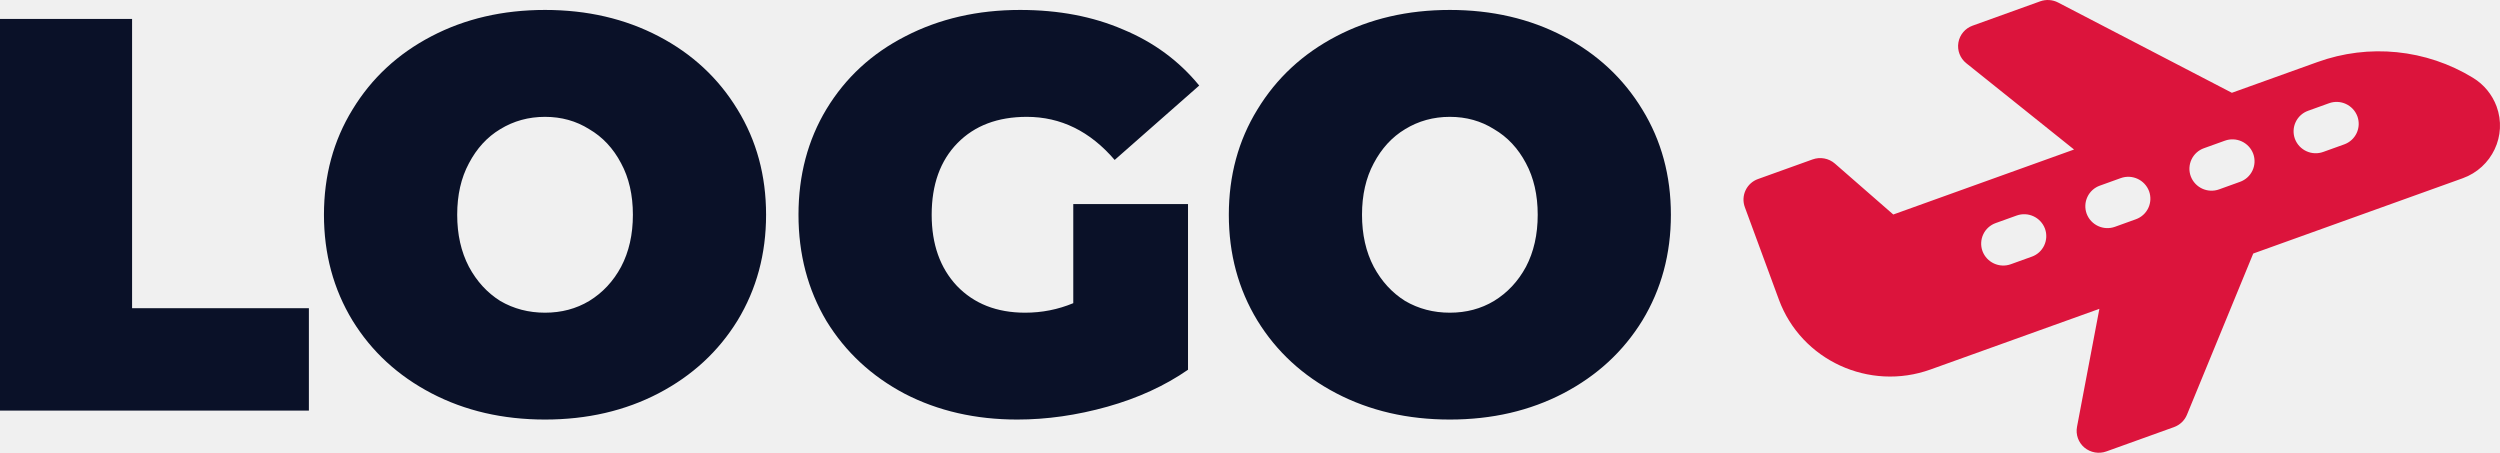
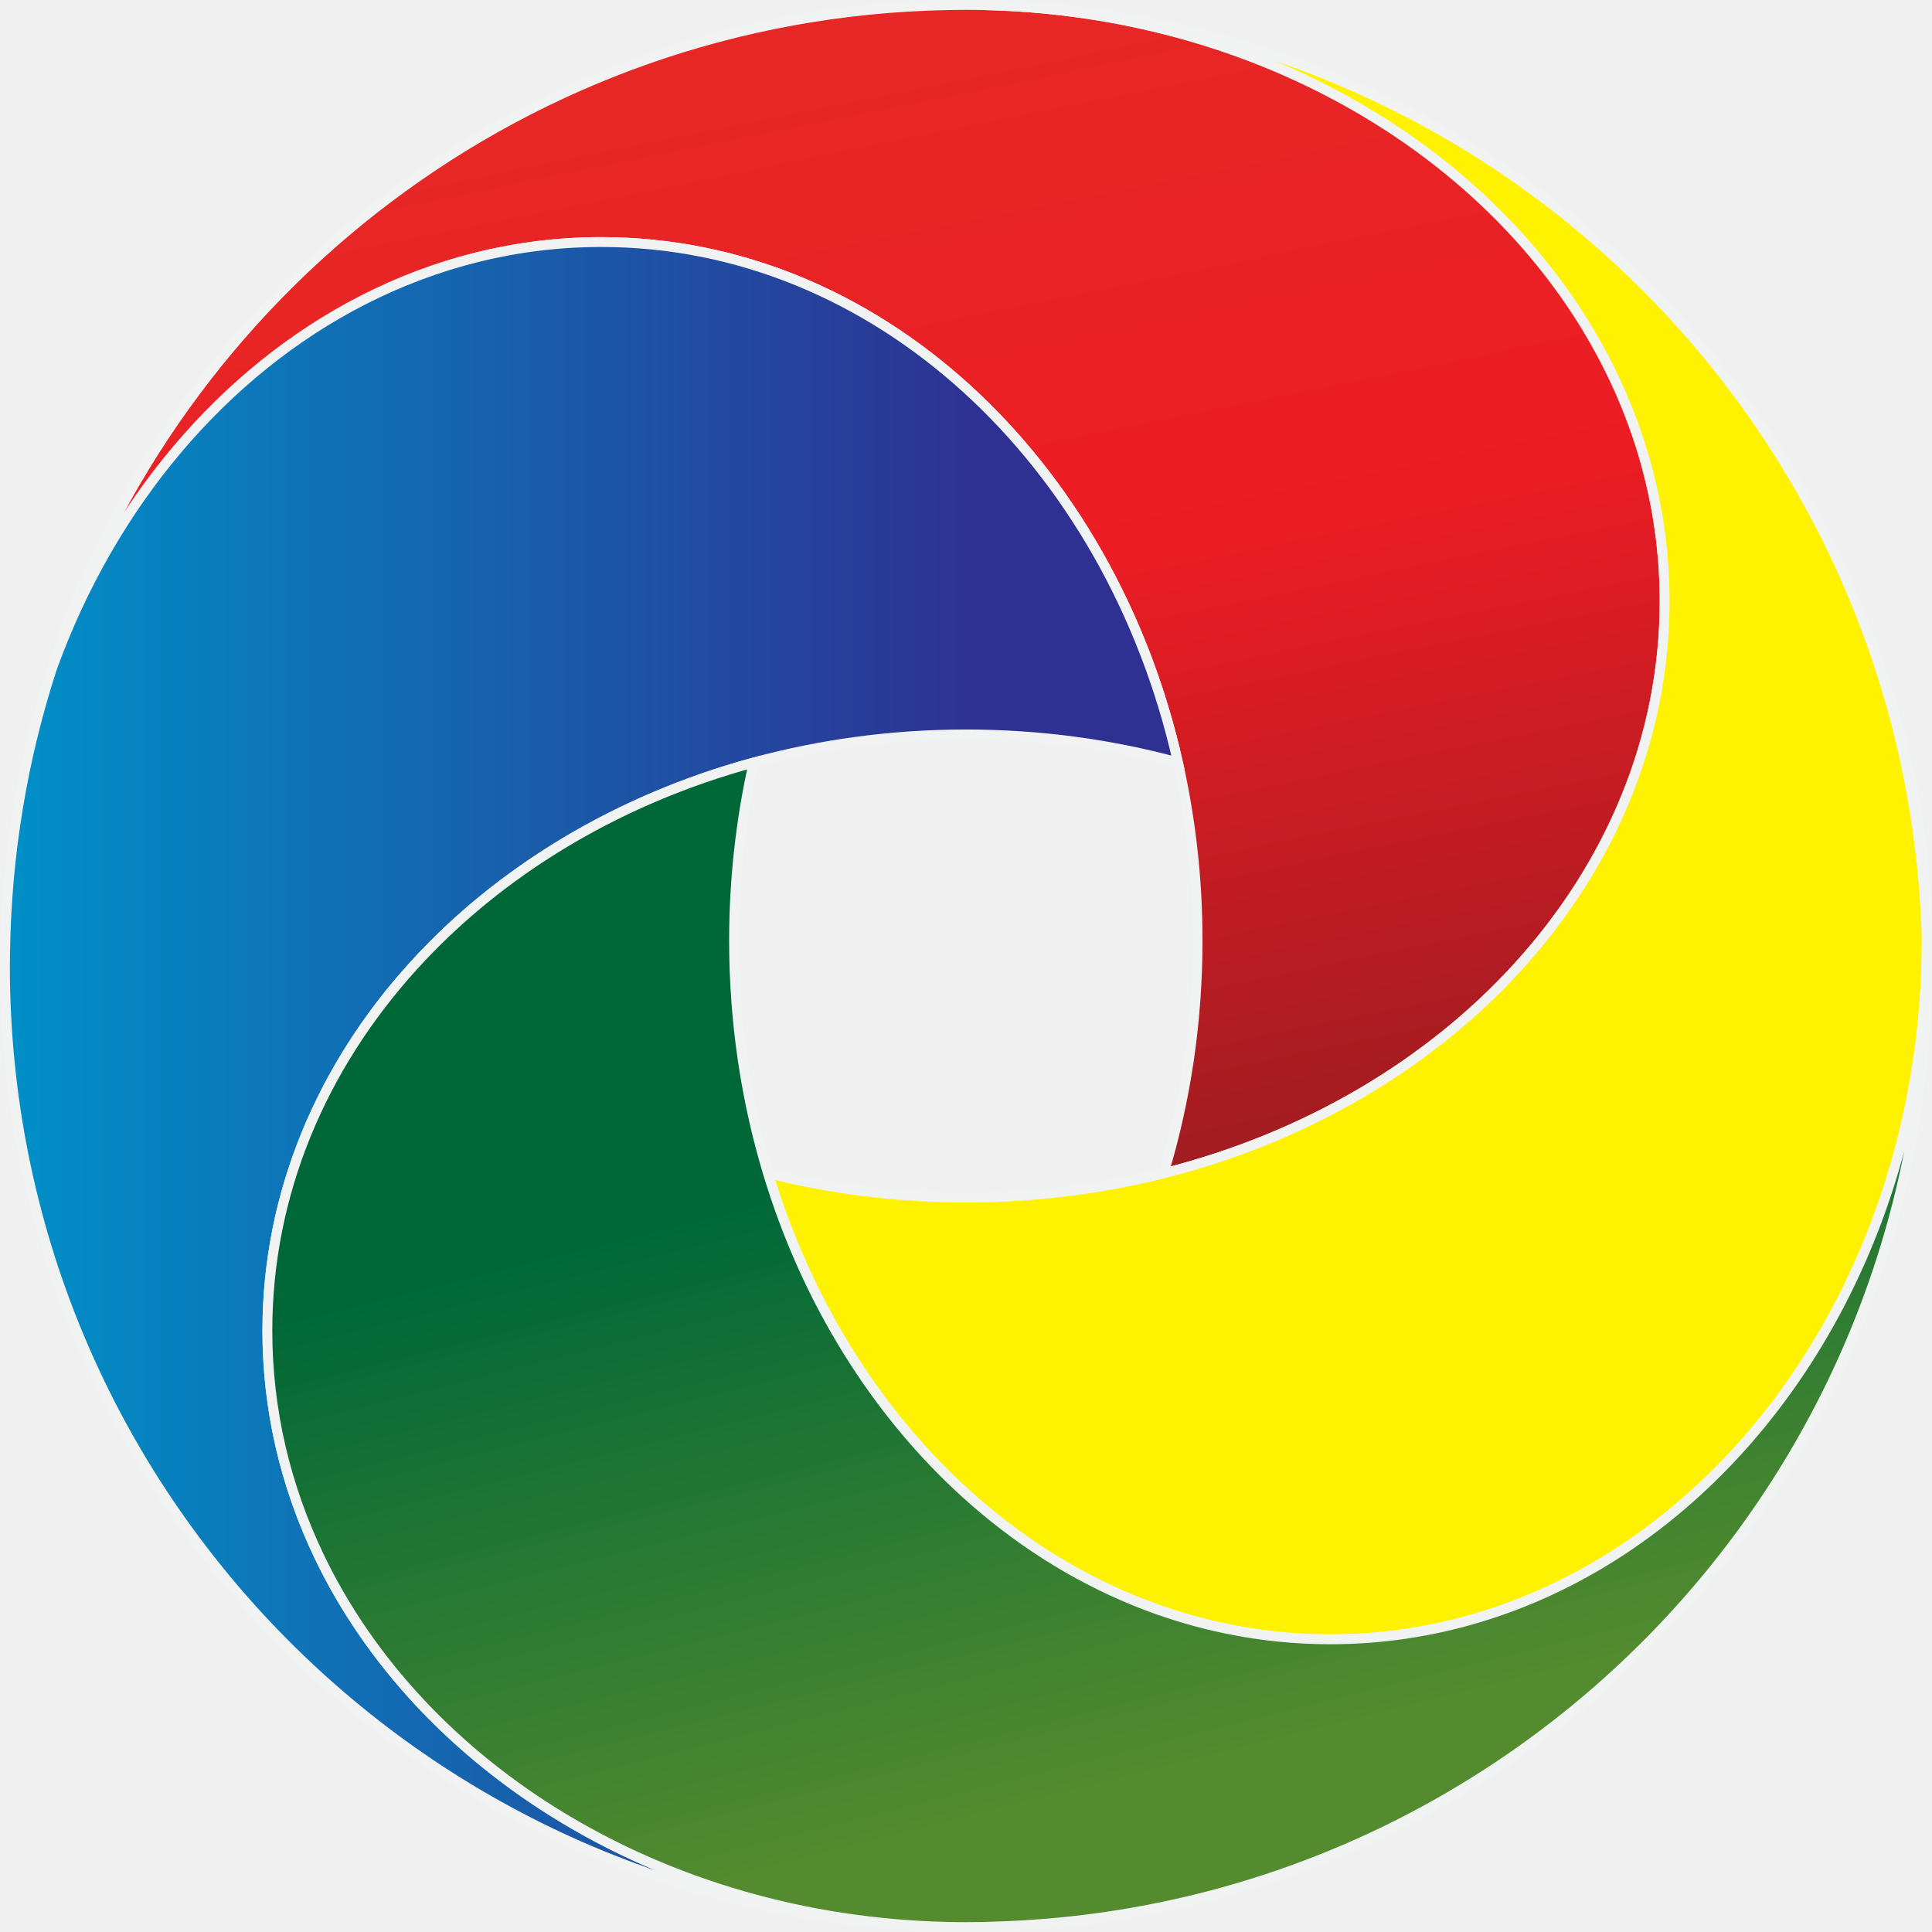
- <svg xmlns="http://www.w3.org/2000/svg" viewBox="0 0 47.283 8.563">
-   <g style="line-height:.8">
-     <path class="logo" d="M0 .358h2.498v5.471h3.344v1.937H0zm10.308 7.577q-1.196 0-2.148-.497-.953-.498-1.493-1.376-.54-.889-.54-2t.54-1.99q.54-.889 1.493-1.386.952-.498 2.148-.498 1.196 0 2.149.498.952.497 1.492 1.386.54.879.54 1.99t-.54 2q-.54.878-1.492 1.376-.953.497-2.149.497zm0-2.021q.466 0 .836-.222.381-.233.603-.646.223-.423.223-.984 0-.561-.223-.974-.222-.423-.603-.645-.37-.233-.836-.233-.466 0-.847.233-.37.222-.592.645-.222.413-.222.974 0 .56.222.984.222.413.592.646.381.222.847.222zm9.991-2.054h2.17v3.133q-.657.455-1.525.699-.867.243-1.704.243-1.185 0-2.127-.487-.942-.497-1.481-1.375-.53-.89-.53-2.011 0-1.122.53-2 .54-.89 1.492-1.376.963-.498 2.17-.498 1.09 0 1.947.37.868.36 1.44 1.06l-1.599 1.407q-.699-.815-1.662-.815-.825 0-1.312.497-.487.498-.487 1.355 0 .836.476 1.344.487.508 1.292.508.476 0 .91-.18zm7.122 4.075q-1.196 0-2.148-.497-.953-.498-1.492-1.376-.54-.889-.54-2t.54-1.99q.54-.889 1.492-1.386.952-.498 2.148-.498 1.196 0 2.149.498.952.497 1.492 1.386.54.879.54 1.99t-.54 2q-.54.878-1.492 1.376-.953.497-2.149.497zm0-2.021q.466 0 .836-.222.381-.233.604-.646.222-.423.222-.984 0-.561-.222-.974-.223-.423-.604-.645-.37-.233-.836-.233-.465 0-.846.233-.37.222-.593.645-.222.413-.222.974 0 .56.222.984.222.413.593.646.38.222.846.222z" style="line-height:1;-inkscape-font-specification:Montserrat" aria-label="LOGO" font-weight="400" font-size="10.583" font-family="Montserrat" letter-spacing="0" word-spacing="0" stroke-width=".265" fill="#0a1128" />
+ <svg xmlns="http://www.w3.org/2000/svg" version="1.1" id="Livello_1" x="0px" y="0px" width="588px" height="588px" viewBox="20.267 102.757 588 588" enable-background="new 20.267 102.757 588 588" xml:space="preserve">
+   <g>
+     <path fill="#FFFFFF" stroke="#F1F2F2" stroke-width="3" stroke-miterlimit="10" d="M314.267,104.257h-0.006H314.267z" />
+     <path fill="#FFFFFF" stroke="#F1F2F2" stroke-width="3" stroke-miterlimit="10" d="M593.641,309.856   c7.779,25.038,12.282,51.518,13.015,78.938C606.627,360.895,602.006,334.259,593.641,309.856z" />
+     <path fill="#FFFFFF" stroke="#F1F2F2" stroke-width="3" stroke-miterlimit="10" d="M320.269,689.182   c-1.997,0.04-3.995,0.076-6.002,0.076C316.274,689.258,318.274,689.229,320.269,689.182z" />
+     <path fill="#FFFFFF" stroke="#F1F2F2" stroke-width="3" stroke-miterlimit="10" d="M314.267,689.258   c-2.007,0-4.005-0.036-6.002-0.076C310.259,689.229,312.259,689.258,314.267,689.258z" />
+     <path fill="#FFFFFF" stroke="#F1F2F2" stroke-width="3" stroke-miterlimit="10" d="M308.266,104.333   c1.995-0.04,3.991-0.076,5.995-0.076C312.256,104.257,310.258,104.286,308.266,104.333z" />
+     <path fill="#FFFFFF" stroke="#F1F2F2" stroke-width="3" stroke-miterlimit="10" d="M314.268,104.257   C314.268,104.257,314.268,104.257,314.268,104.257c2.007,0,4.005,0.036,6.003,0.076   C318.275,104.286,316.275,104.257,314.268,104.257z" />
+     <linearGradient id="SVGID_1_" gradientUnits="userSpaceOnUse" x1="241.317" y1="737.666" x2="389.318" y2="5.663" gradientTransform="matrix(1 0 0 -1 -6 797)">
+       <stop offset="0.1" style="stop-color:#E62725" />
+       <stop offset="0.309" style="stop-color:#ED1C24" />
+       <stop offset="1" style="stop-color:#1C1B1C" />
+     </linearGradient>
+     <path fill="url(#SVGID_1_)" stroke="#F1F2F2" stroke-width="3" stroke-miterlimit="10" d="M497.885,194.197   c-35.951-52.42-101.821-88.07-177.614-89.864c-1.998-0.041-3.996-0.076-6.004-0.076c-0.002,0-0.004,0-0.006,0   c-2.004,0-4,0.036-5.995,0.076c-127.188,2.562-234.438,86.301-272.078,201.532c18.136-49.932,52.107-90.06,94.523-111.756   c22.219-11.365,46.75-17.683,72.544-17.683c41.792,0,80.278,16.559,110.958,44.369c31.15,28.237,54.245,68.078,64.56,113.999   c3.892,17.322,5.973,35.505,5.973,54.259c0,24.827-3.645,48.653-10.319,70.803c43.404-10.909,81.033-33.316,108.05-63.098   c27.84-30.689,44.418-69.196,44.418-111.013C526.894,252.353,516.317,221.074,497.885,194.197z" />
+     <path fill="#FFF200" stroke="#F1F2F2" stroke-width="3" stroke-miterlimit="10" d="M606.655,388.794   c-0.732-27.42-5.235-53.9-13.015-78.938c-36.443-117.287-144.715-202.931-273.37-205.523   c75.793,1.793,141.663,37.444,177.614,89.864c18.433,26.877,29.009,58.156,29.009,91.548c0,41.817-16.578,80.324-44.418,111.013   c-27.017,29.781-64.646,52.188-108.05,63.098c-19.077,4.795-39.263,7.38-60.159,7.38c-20.939,0-41.165-2.596-60.276-7.41   c11.732,38.949,32.869,72.69,60.221,97.485c30.68,27.81,69.165,44.369,110.956,44.369c31.125,0,60.417-9.186,86.018-25.359   c56.843-35.912,95.473-106.302,95.473-187.267C606.658,388.967,606.655,388.881,606.655,388.794z" />
+     <g>
+       <linearGradient id="SVGID_2_" gradientUnits="userSpaceOnUse" x1="309.967" y1="107.889" x2="314.265" y2="107.889" gradientTransform="matrix(1 0 0 -1 -6 797)">
+         <stop offset="0" style="stop-color:#0090C7" />
+         <stop offset="0.833" style="stop-color:#2E3192" />
+       </linearGradient>
+       <path fill="url(#SVGID_2_)" stroke="#F1F2F2" stroke-width="3" stroke-miterlimit="10" d="M303.966,689.041    c1.429,0.059,2.862,0.106,4.298,0.141C306.828,689.152,305.398,689.091,303.966,689.041z" />
+       <linearGradient id="SVGID_3_" gradientUnits="userSpaceOnUse" x1="27.767" y1="364.267" x2="384.772" y2="364.267" gradientTransform="matrix(1 0 0 -1 -6 797)">
+         <stop offset="0" style="stop-color:#0090C7" />
+         <stop offset="0.833" style="stop-color:#2E3192" />
+       </linearGradient>
+       <path fill="url(#SVGID_3_)" stroke="#F1F2F2" stroke-width="3" stroke-miterlimit="10" d="M249.646,334.825    c20.38-5.543,42.089-8.545,64.622-8.545c22.49,0,44.159,2.99,64.505,8.513c-10.314-45.92-33.409-85.761-64.56-113.999    c-30.68-27.81-69.166-44.369-110.958-44.369c-25.794,0-50.325,6.318-72.544,17.683c-42.417,21.696-76.387,61.824-94.523,111.756    c-8.998,27.543-14.013,56.882-14.375,87.344c-0.014,1.183-0.045,2.361-0.045,3.547c0,158.094,125.431,286.855,282.199,292.285    c-84.513-3.441-156.088-48.998-186.572-112.624c-10.147-21.179-15.754-44.354-15.754-68.649c0-41.816,16.579-80.322,44.418-111.01    C172.146,368.001,208.125,346.119,249.646,334.825z" />
+     </g>
+     <linearGradient id="SVGID_4_" gradientUnits="userSpaceOnUse" x1="282.732" y1="647.426" x2="404.732" y2="161.426" gradientTransform="matrix(1 0 0 -1 -6 797)">
+       <stop offset="0.605" style="stop-color:#006838" />
+       <stop offset="1" style="stop-color:#538B2E" />
+     </linearGradient>
+     <path fill="url(#SVGID_4_)" stroke="#F1F2F2" stroke-width="3" stroke-miterlimit="10" d="M606.767,396.756   c0-2.662-0.04-5.315-0.111-7.961c0,0.086,0.003,0.172,0.003,0.259c0,80.965-38.63,151.355-95.473,187.267   c-25.601,16.174-54.893,25.359-86.018,25.359c-41.791,0-80.276-16.56-110.956-44.369c-27.353-24.795-48.489-58.536-60.221-97.485   c-6.669-22.141-10.311-45.956-10.311-70.772c0-18.743,2.079-36.915,5.965-54.228c-41.521,11.294-77.5,33.176-103.587,61.933   c-27.84,30.688-44.418,69.193-44.418,111.01c0,24.296,5.607,47.471,15.754,68.649c31,64.702,104.491,110.721,190.87,112.765   c1.997,0.04,3.995,0.076,6.002,0.076s4.005-0.036,6.002-0.076c1.438-0.034,2.87-0.082,4.301-0.141   C481.337,683.61,606.767,554.849,606.767,396.756z" />
+     <linearGradient id="SVGID_5_" gradientUnits="userSpaceOnUse" x1="249.68" y1="400.242" x2="390.745" y2="400.242" gradientTransform="matrix(1 0 0 -1 -6 797)">
+       <stop offset="0" style="stop-color:#FFFFFF" />
+       <stop offset="1" style="stop-color:#000000" />
+     </linearGradient>
+     <path fill="url(#SVGID_5_)" fill-opacity="0" d="M378.772,334.793c-20.346-5.523-42.015-8.513-64.505-8.513   c-22.533,0-44.242,3.002-64.622,8.545c-3.887,17.313-5.965,35.485-5.965,54.228c0,24.816,3.641,48.631,10.311,70.772   c19.111,4.814,39.337,7.41,60.276,7.41c20.896,0,41.082-2.585,60.159-7.38c6.675-22.15,10.319-45.977,10.319-70.803   C384.745,370.298,382.664,352.115,378.772,334.793z" />
  </g>
-   <path class="plane" d="M47.218 2.012a1.068 1.068 0 00-.445-.54 3.415 3.415 0 00-2.946-.297l-1.615.58L38.926.048a.424.424 0 00-.339-.023l-1.278.46a.412.412 0 00-.12.711l2.038 1.632-3.419 1.229-1.104-.963a.424.424 0 00-.422-.079l-1.032.371a.413.413 0 00-.25.531l.645 1.751c.422 1.145 1.708 1.738 2.868 1.32l3.193-1.147-.423 2.231a.412.412 0 00.14.393.424.424 0 00.415.073l1.279-.46c.111-.04.2-.124.245-.233l1.254-3.05 3.96-1.423c.557-.2.845-.81.642-1.36zm-8.792 2.843l-.394.142a.42.42 0 01-.537-.248.413.413 0 01.25-.53l.395-.142a.42.42 0 01.537.248.413.413 0 01-.25.53zm1.97-.708l-.394.142a.42.42 0 01-.537-.248.413.413 0 01.25-.53l.394-.142a.42.42 0 01.537.248.413.413 0 01-.25.53zm1.97-.708l-.394.142a.42.42 0 01-.538-.247.413.413 0 01.25-.531l.395-.142a.42.42 0 01.537.248.413.413 0 01-.25.53zm1.97-.708l-.395.142a.42.42 0 01-.537-.247.413.413 0 01.25-.531l.394-.142a.42.42 0 01.538.248.413.413 0 01-.25.53z" fill="#dc143c" />
</svg>
